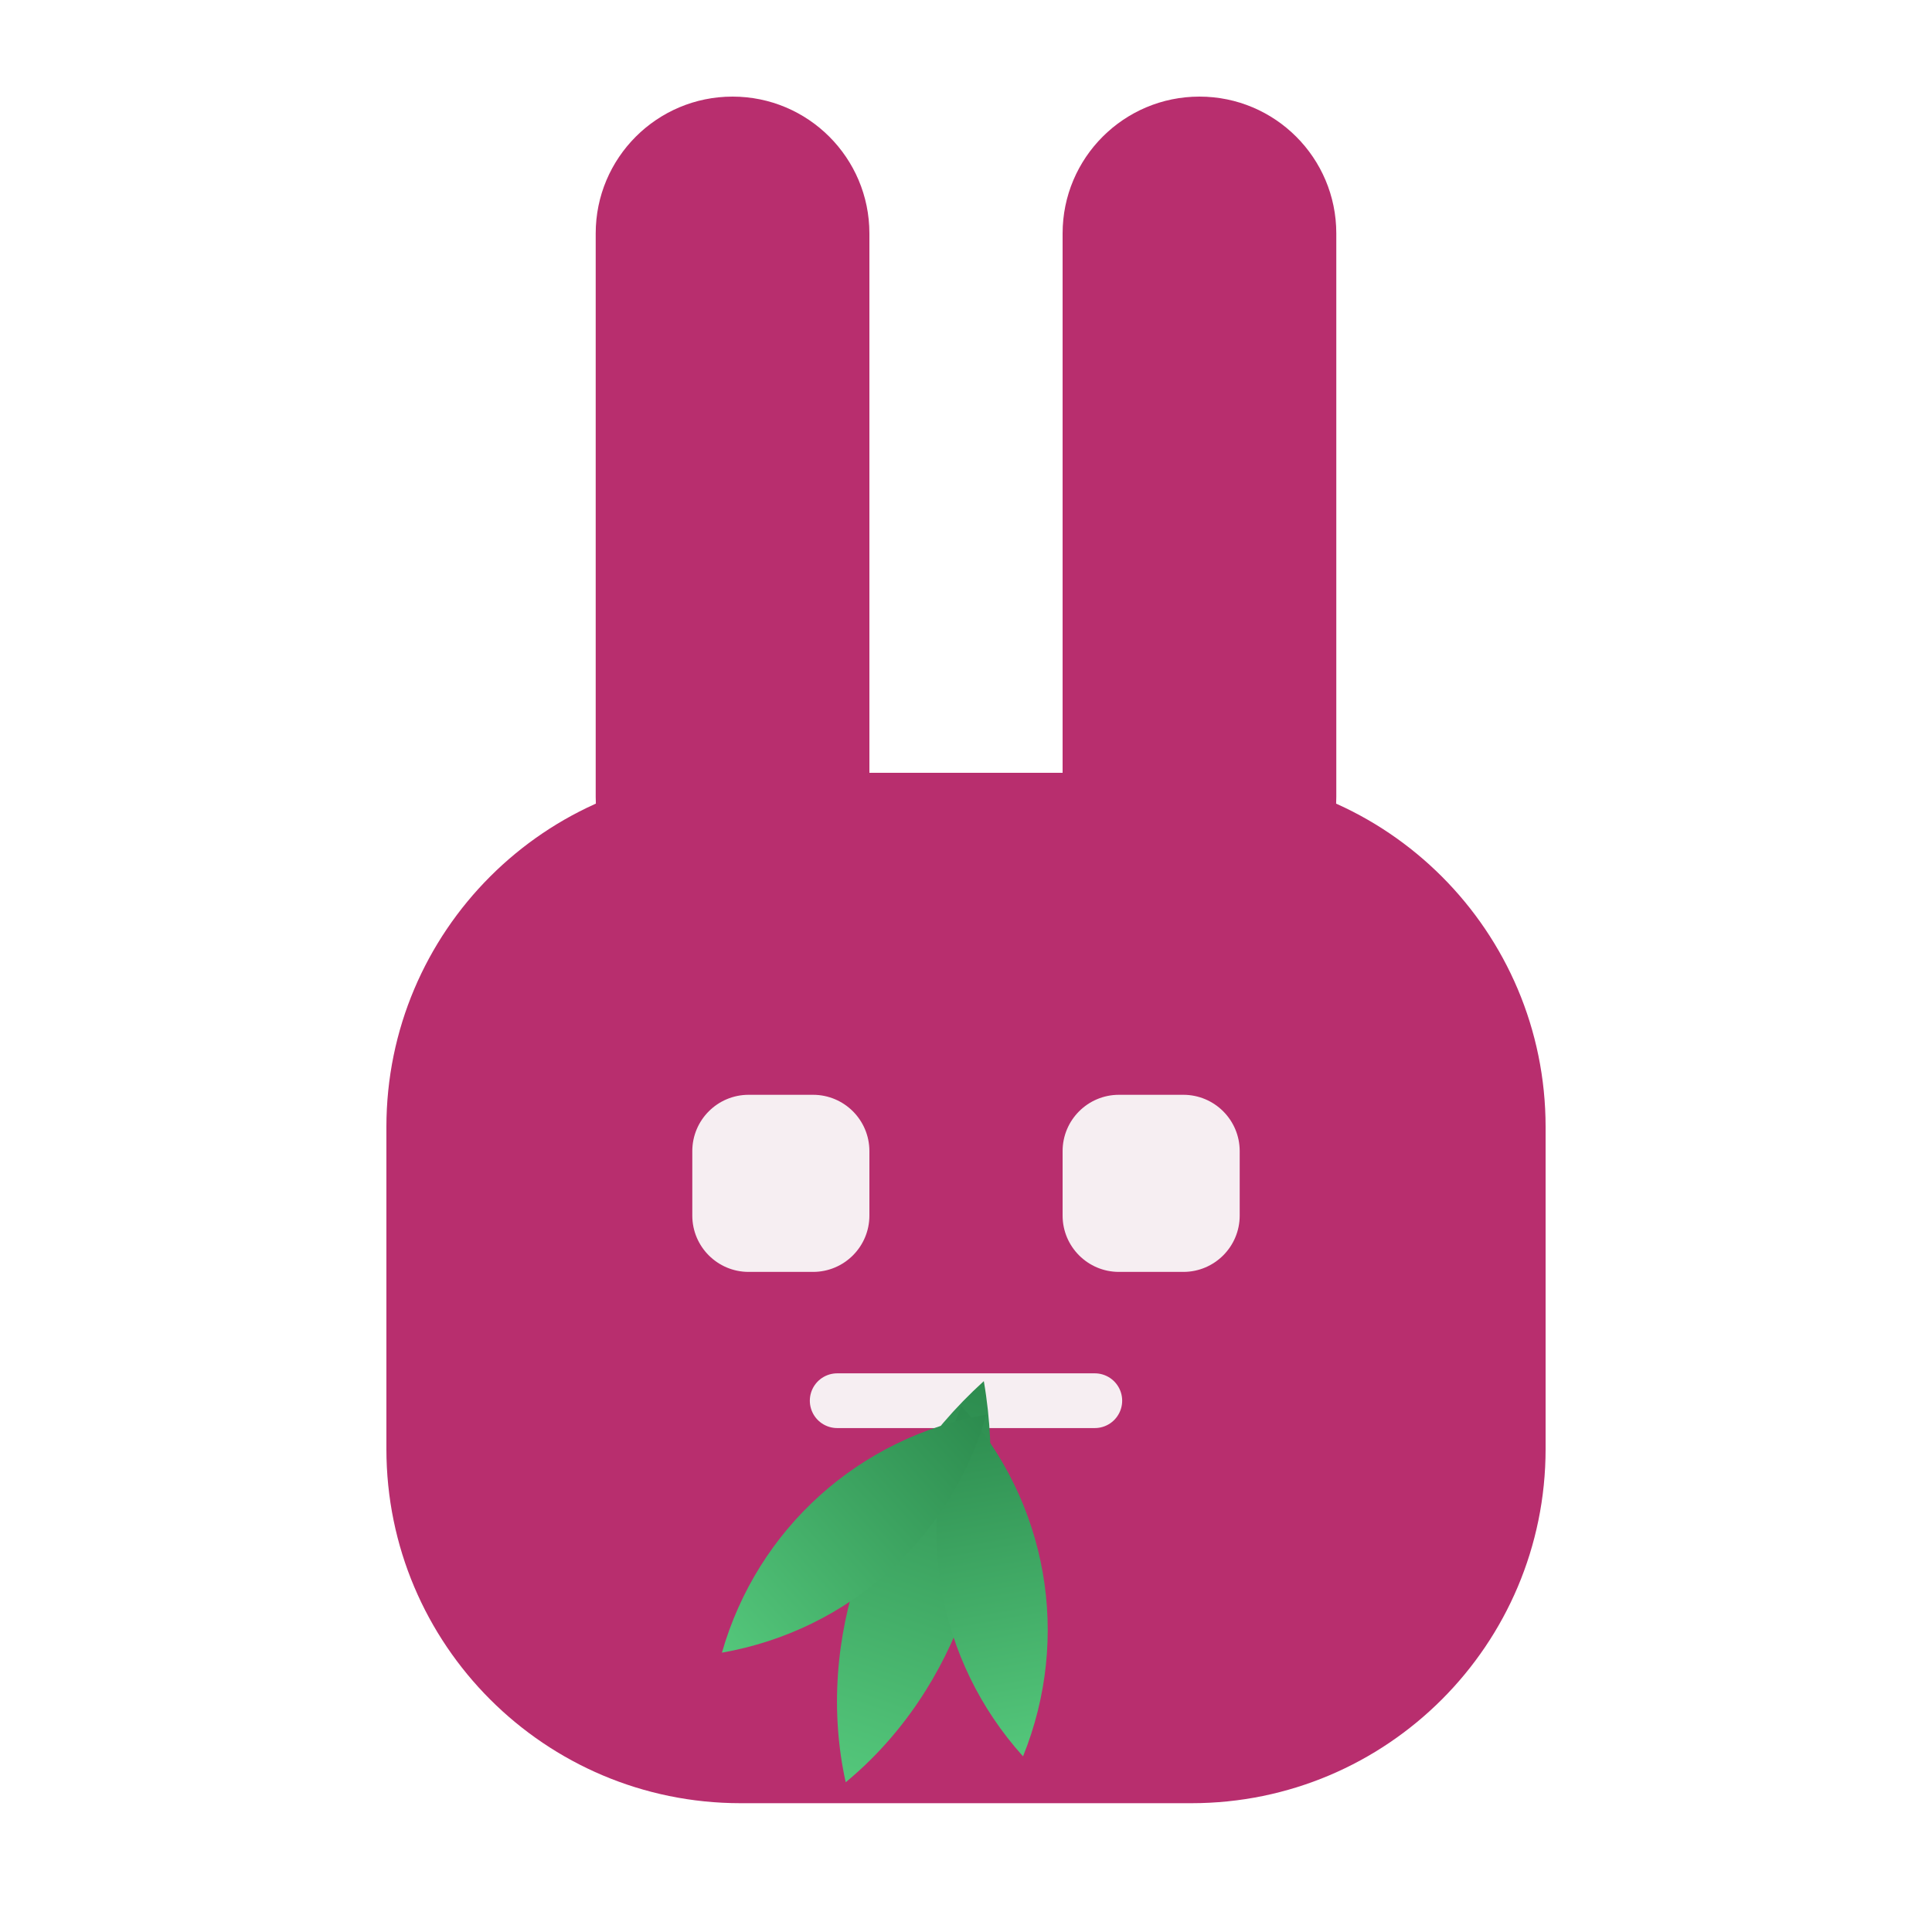
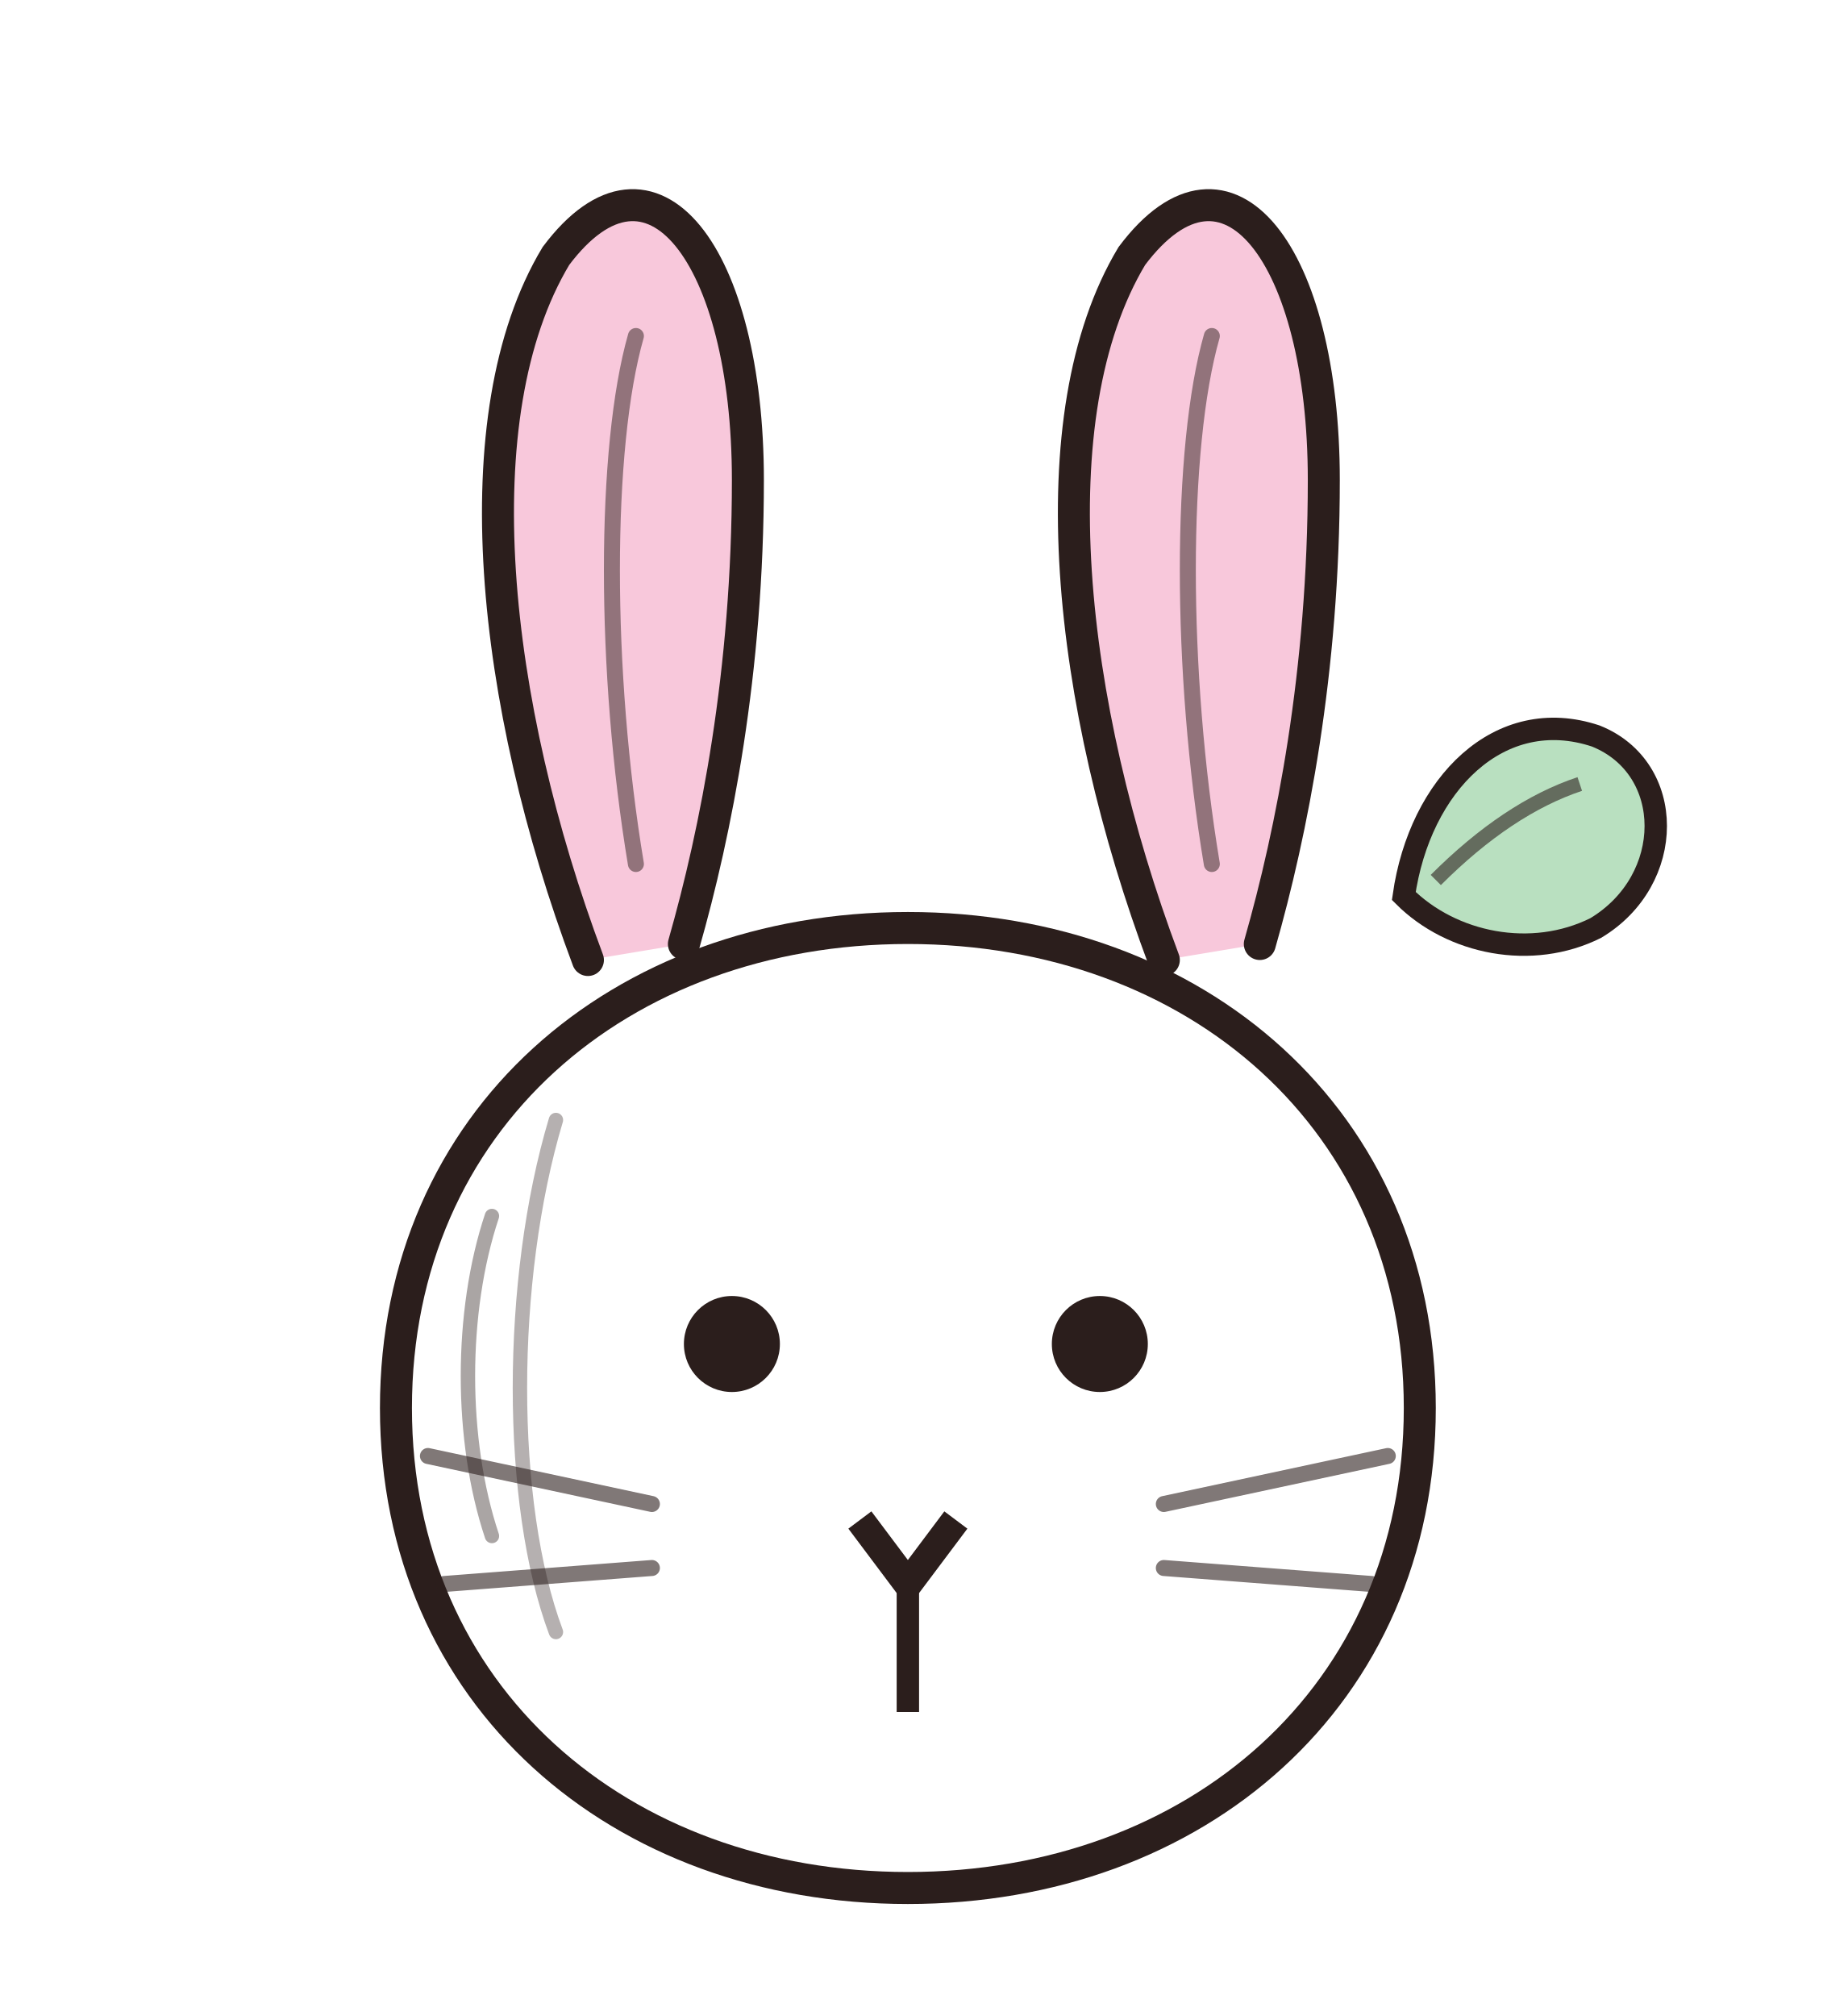
- <svg xmlns="http://www.w3.org/2000/svg" viewBox="40 44 120 120" width="120" height="120" fill="none">
-   <defs>
-     <linearGradient id="beetBody" x1="0" y1="0" x2="1" y2="0.6">
-       <stop offset="0%" stop-color="#E45A96" />
-       <stop offset="55%" stop-color="#B82E6E" />
-       <stop offset="100%" stop-color="#7A1646" />
-     </linearGradient>
-     <linearGradient id="leaf" x1="0" y1="0" x2="0" y2="1">
-       <stop offset="0%" stop-color="#54C77B" />
-       <stop offset="100%" stop-color="#2C8B4E" />
-     </linearGradient>
-     <radialGradient id="beetHi" cx="35%" cy="28%" r="55%">
-       <stop offset="0%" stop-color="#fff" stop-opacity="0.5" />
-       <stop offset="100%" stop-color="#fff" stop-opacity="0" />
-     </radialGradient>
-   </defs>
-   <g fill="#B82E6E">
-     <rect x="77" y="50" width="17" height="52" rx="8.5" />
-     <rect x="106" y="50" width="17" height="52" rx="8.5" />
-     <rect x="64" y="92" width="72" height="64" rx="22" />
+ <svg xmlns="http://www.w3.org/2000/svg" viewBox="28 4 90 126" width="110" height="120" fill="none">
+   <g stroke="#2B1E1C" stroke-width="2" fill="none" stroke-linecap="round">
+     <path d="M52,64 C46,48 44,30 50,20 C56,12 62,20 62,34 C62,46 60,56 58,63" fill="#F8C8DB" />
+     <path d="M55,58 C53,46 53,32 55,25" stroke-width="1" opacity="0.5" />
+     <path d="M88,64 C82,48 80,30 86,20 C92,12 98,20 98,34 C98,46 96,56 94,63" fill="#F8C8DB" />
+     <path d="M91,58 C89,46 89,32 91,25" stroke-width="1" opacity="0.5" />
+     <path d="M40,92 C40,74 54,62 72,62 C90,62 104,74 104,92 C104,110 90,122 72,122 C54,122 40,110 40,92 Z" />
+     <path d="M46,80 C44,86 44,94 46,100" stroke-width="0.9" opacity="0.4" />
+     <path d="M50,74 C47,84 47,98 50,106" stroke-width="0.9" opacity="0.35" />
  </g>
-   <rect x="83" y="112" width="11" height="11" rx="3.5" fill="#F6EEF2" />
-   <rect x="106" y="112" width="11" height="11" rx="3.5" fill="#F6EEF2" />
-   <line x1="92" y1="131" x2="108" y2="131" stroke="#F6EEF2" stroke-width="3.4" stroke-linecap="round" />
-   <g transform="translate(100,133) scale(0.85) rotate(19)">
-     <path d="M0,4 C-5.5,-6 -5.5,-18 0,-27 C5.5,-18 5.5,-6 0,4 Z" fill="url(#leaf)" transform="rotate(180)" />
-     <path d="M0,2 C-5,-6 -5,-16 0,-24 C5,-16 5,-6 0,2 Z" fill="url(#leaf)" transform="rotate(151)" />
-     <path d="M0,2 C-5,-6 -5,-16 0,-24 C5,-16 5,-6 0,2 Z" fill="url(#leaf)" transform="rotate(209)" />
+   <circle cx="61" cy="88" r="3" fill="#2B1E1C" />
+   <circle cx="84" cy="88" r="3" fill="#2B1E1C" />
+   <path d="M69,99 L72,103 L75,99" stroke="#2B1E1C" stroke-width="1.8" fill="none" stroke-linejoin="round" />
+   <path d="M72,103 C72,107 72,109 72,111" stroke="#2B1E1C" stroke-width="1.4" fill="none" />
+   <g stroke="#2B1E1C" stroke-width="1" opacity="0.6" stroke-linecap="round">
+     <path d="M56,98 L42,95" />
+     <path d="M56,102 L43,103" />
+     <path d="M88,98 L102,95" />
+     <path d="M88,102 L101,103" />
  </g>
+   <path d="M103,60 C104,53 109,48 115,50 C120,52 120,59 115,62 C111,64 106,63 103,60 Z" fill="#B9E0C0" stroke="#2B1E1C" stroke-width="1.4" />
+   <path d="M105,59 C108,56 111,54 114,53" stroke="#2B1E1C" stroke-width="0.9" fill="none" opacity="0.6" />
</svg>
